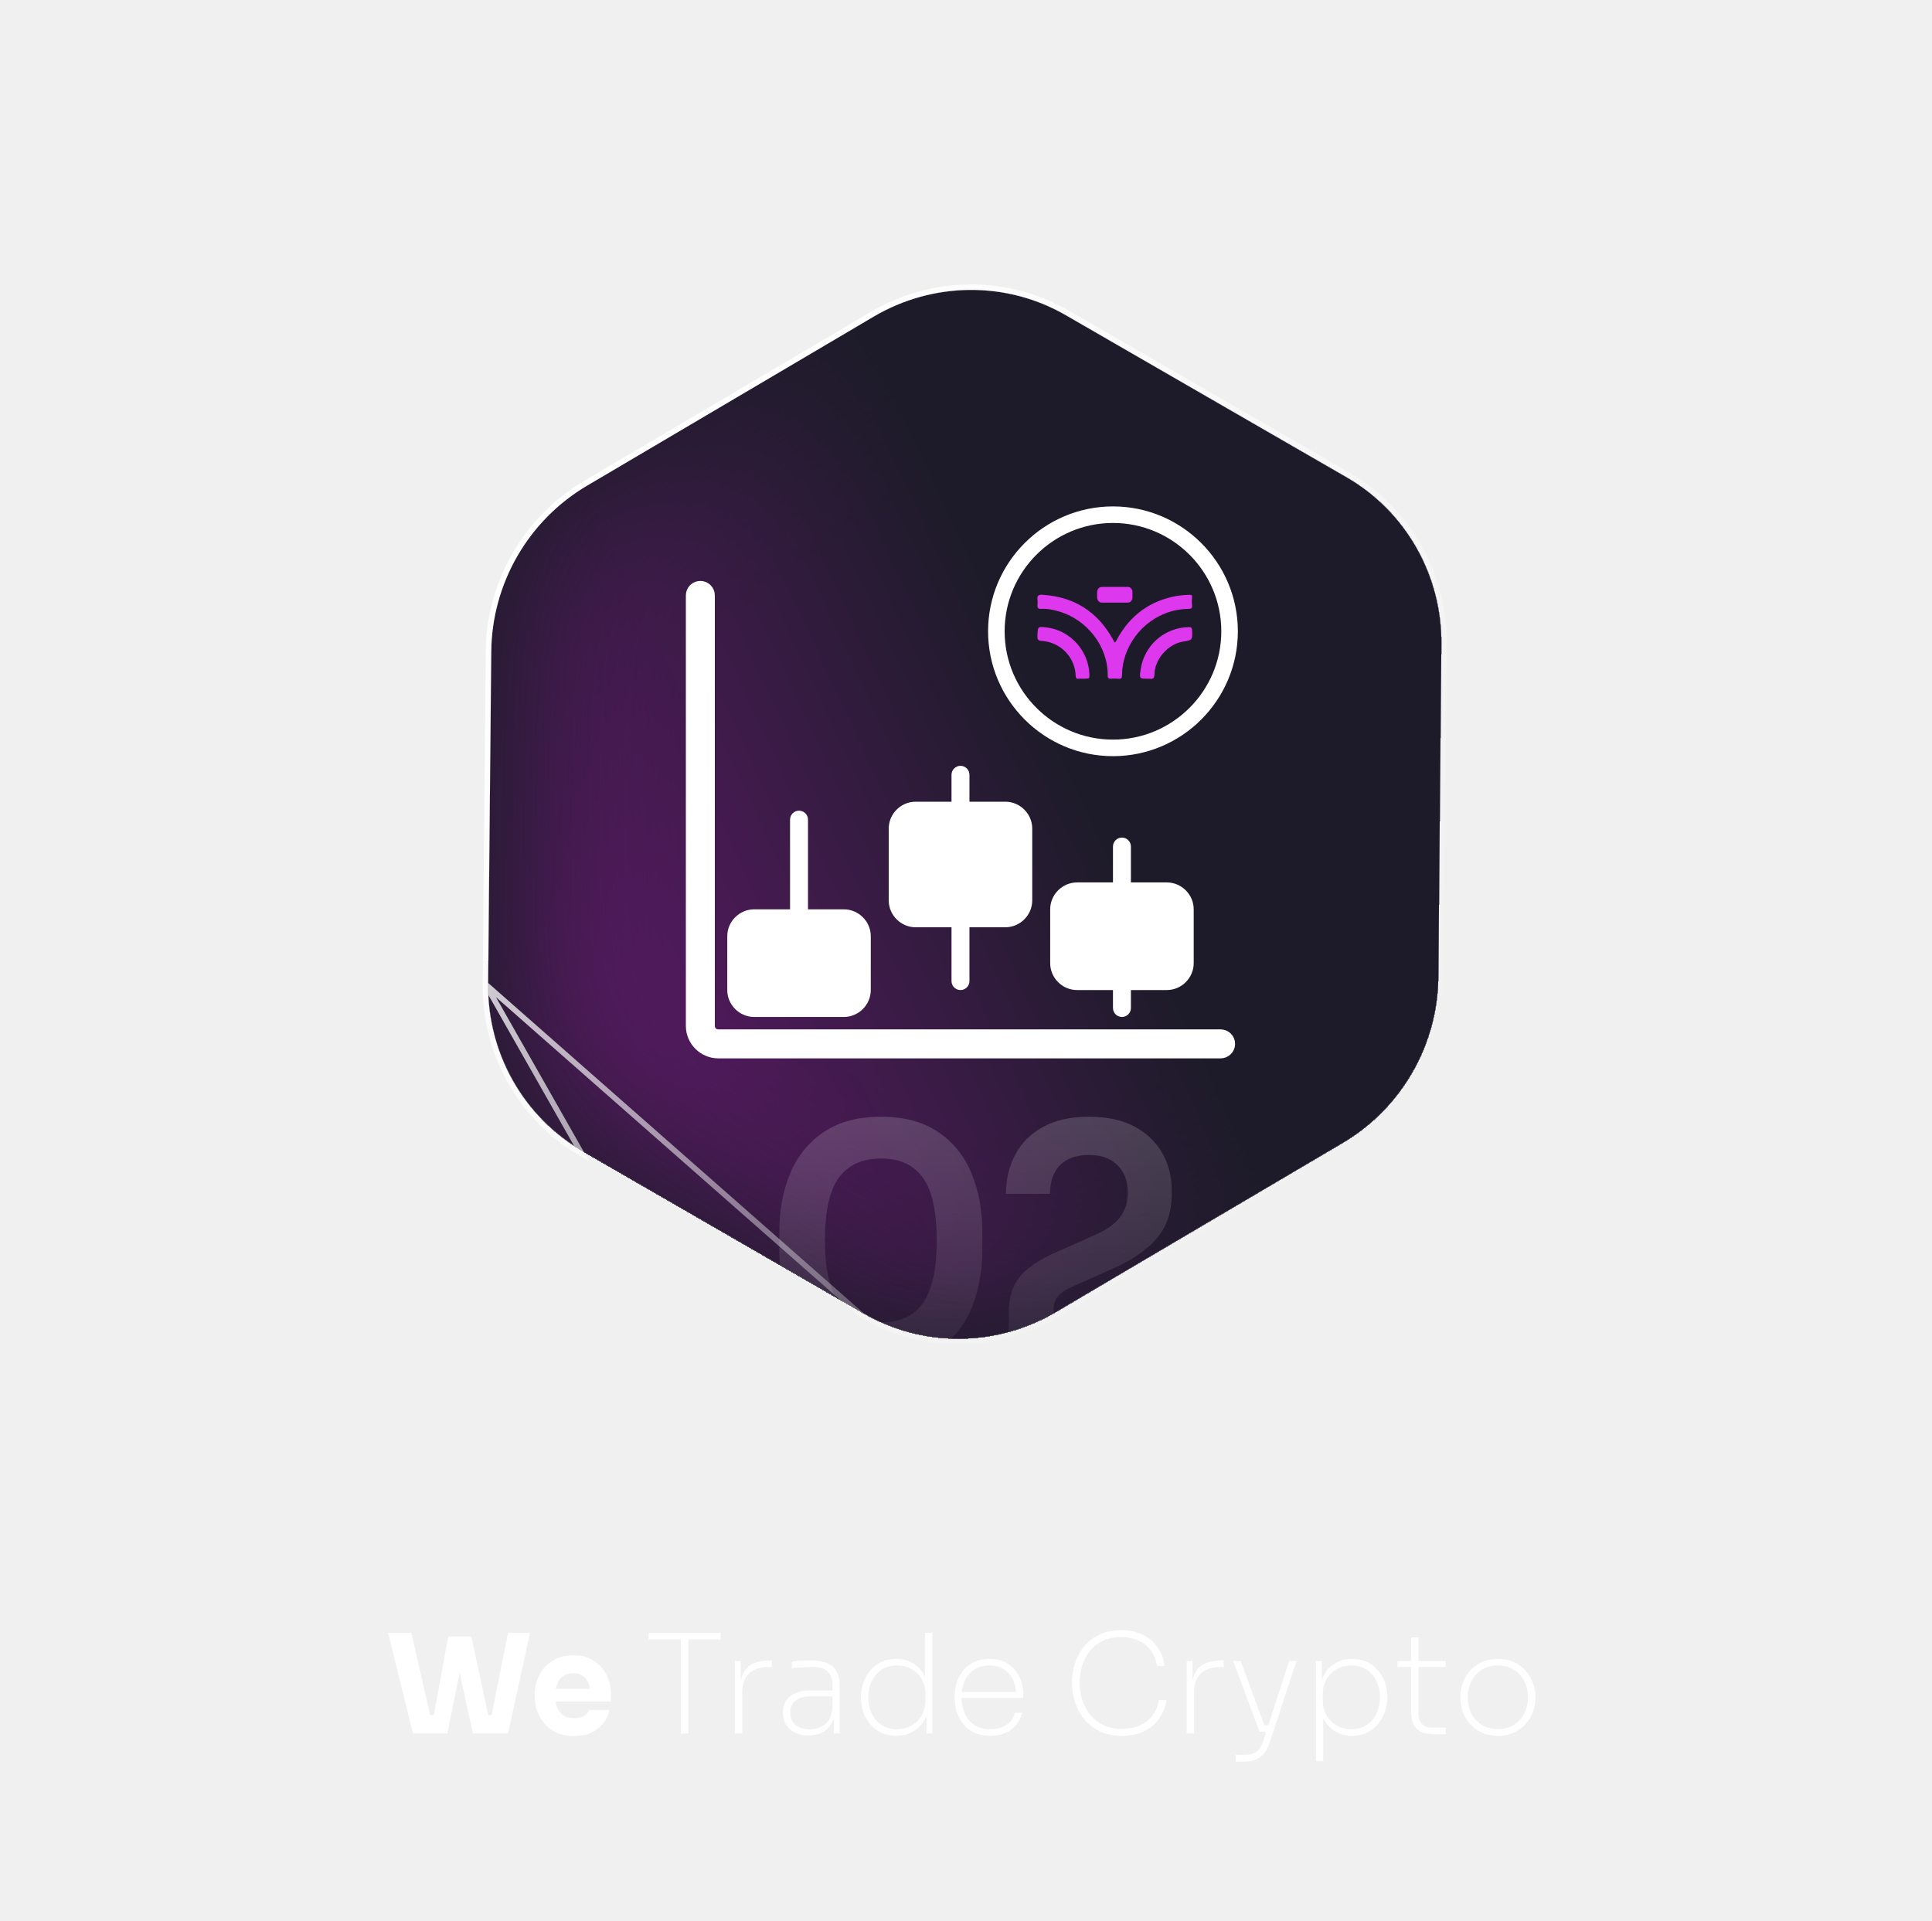
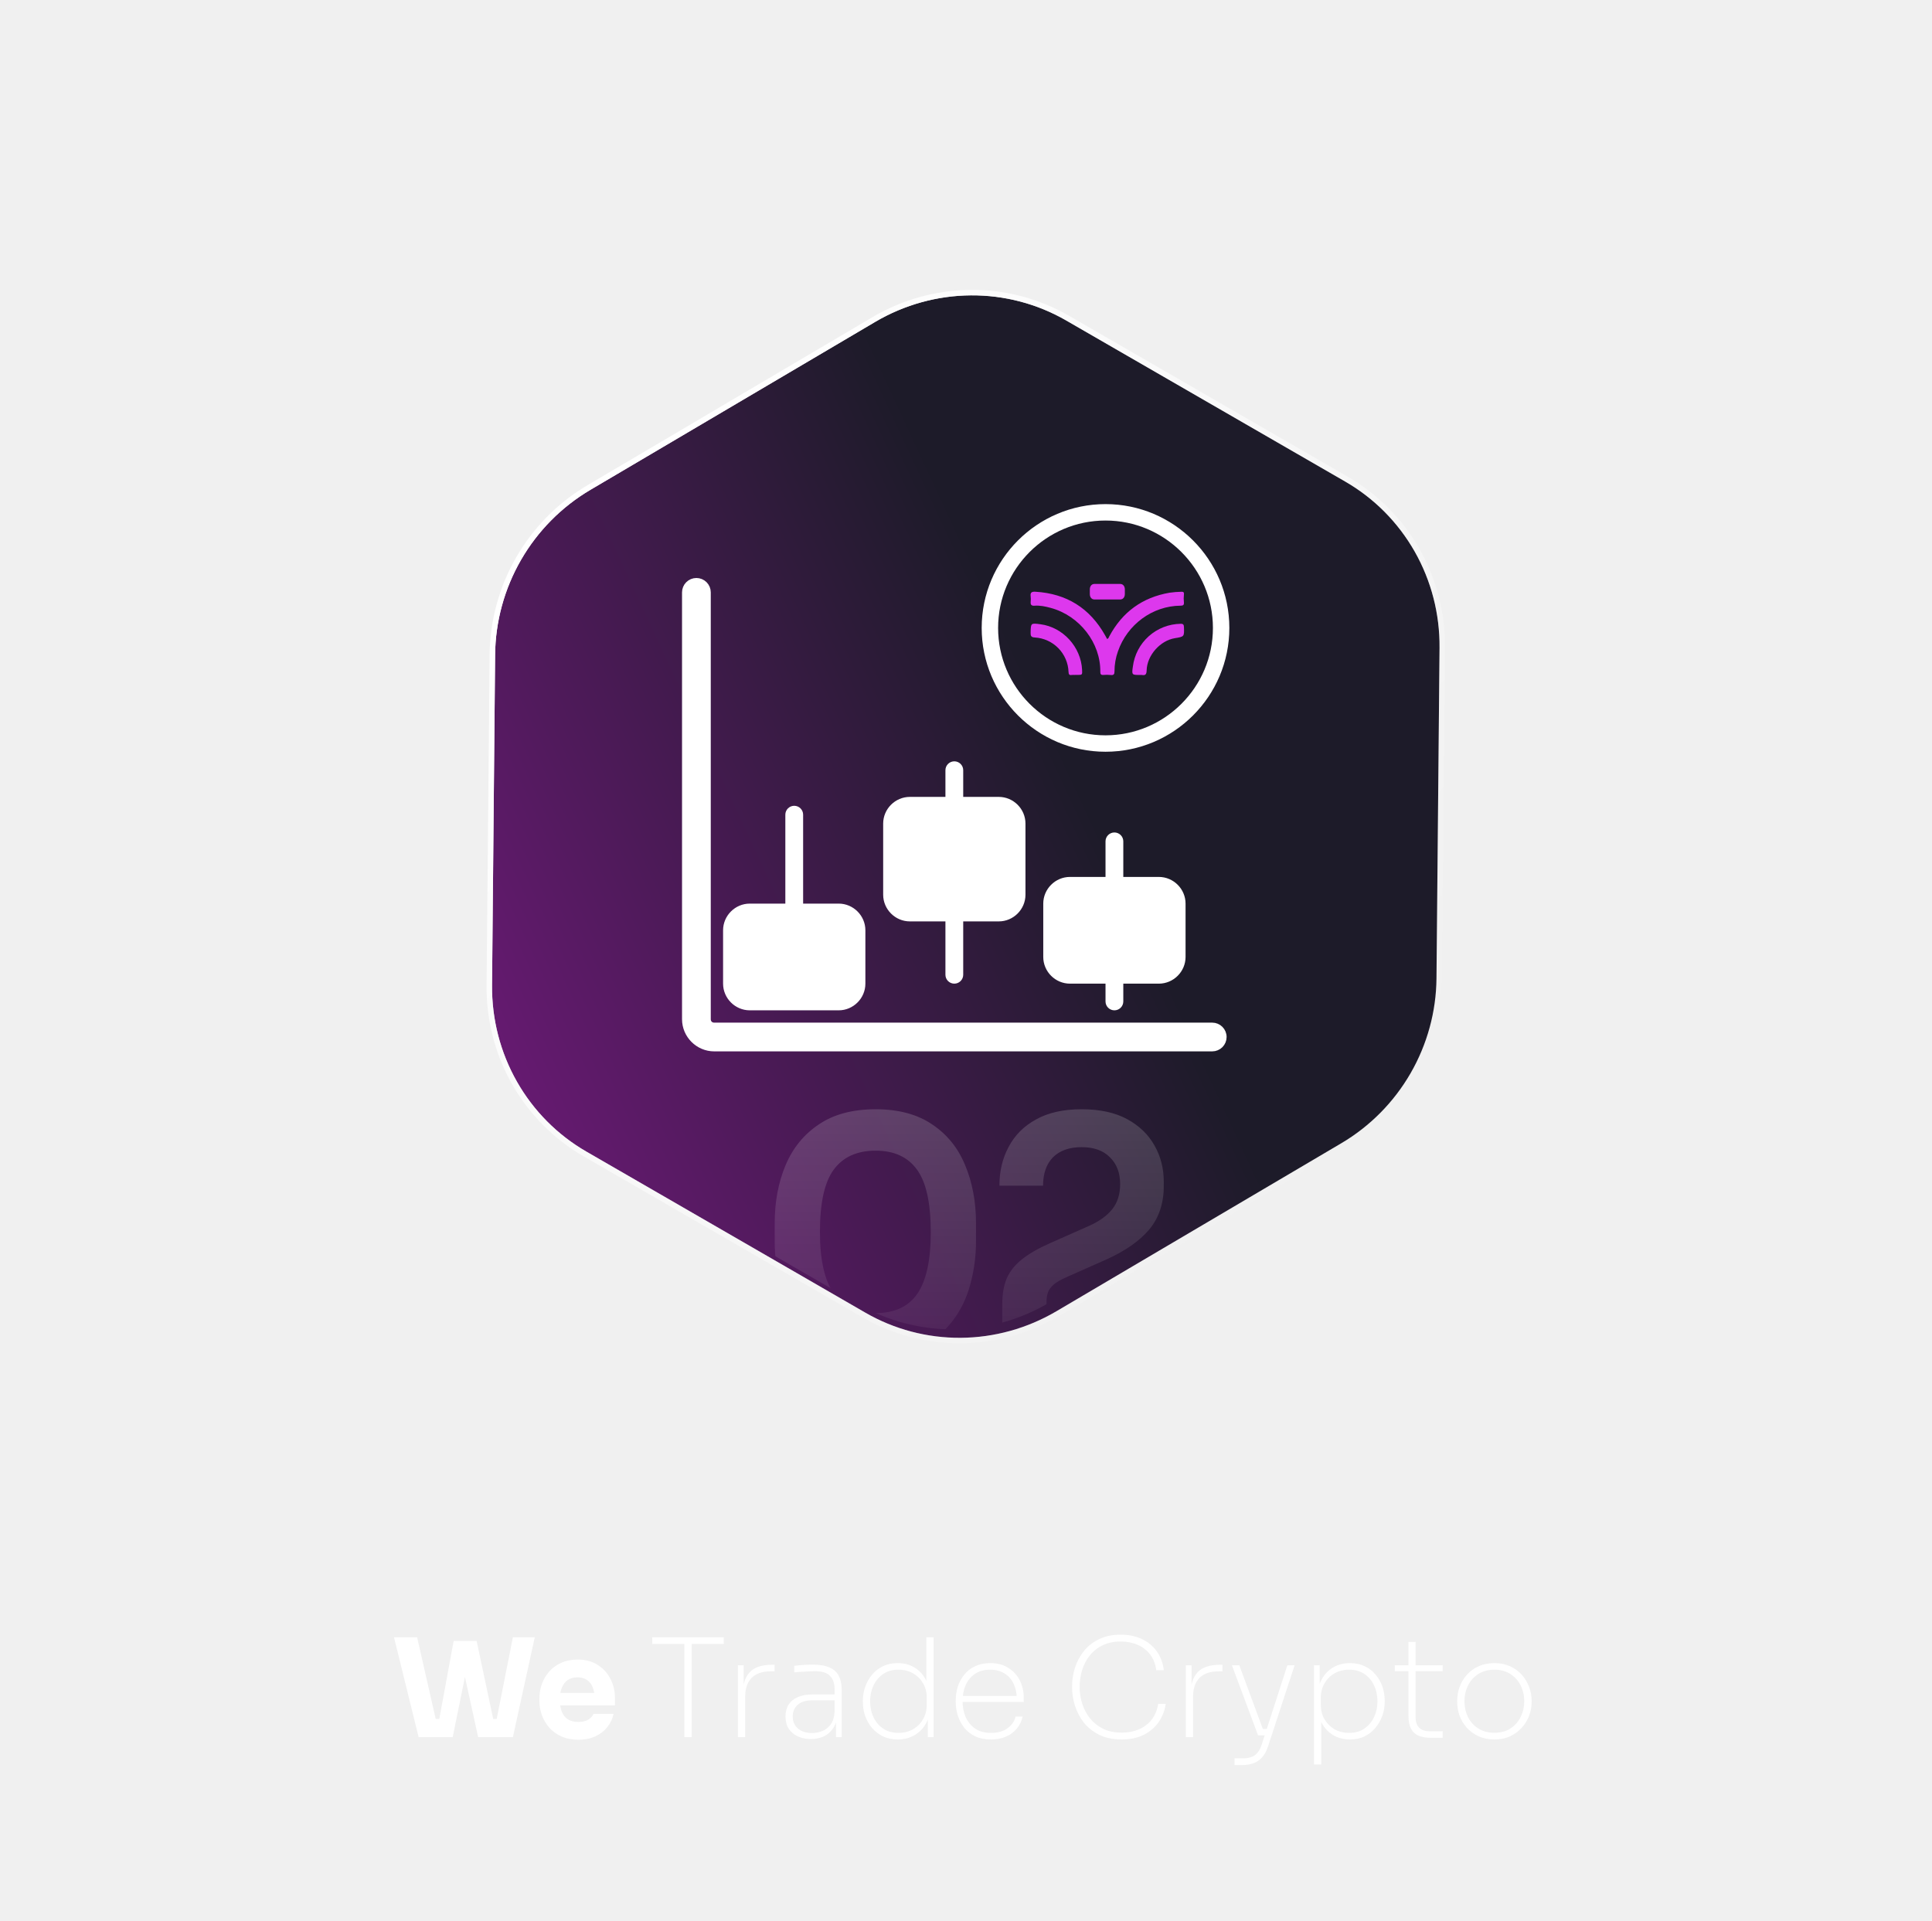
- <svg xmlns="http://www.w3.org/2000/svg" width="350" height="348" viewBox="0 0 350 348" fill="none">
-   <g filter="url(#filter0_i_268_4837)">
-     <path d="M105.638 208.603C100.359 205.558 95.988 201.154 92.968 195.836C89.948 190.519 88.386 184.476 88.44 178.32L88.998 118.05C89.053 111.981 90.684 106.014 93.729 100.74C96.773 95.466 101.126 91.07 106.354 87.988L158.27 57.37C163.575 54.245 169.589 52.577 175.704 52.533C181.819 52.49 187.819 54.073 193.095 57.122L243.92 86.466C249.199 89.511 253.569 93.915 256.589 99.232C259.609 104.55 261.172 110.592 261.118 116.749L260.56 177.019C260.505 183.088 258.874 189.055 255.829 194.329C252.784 199.602 248.432 203.998 243.204 207.081L191.288 237.699C185.983 240.824 179.968 242.492 173.853 242.535C167.738 242.579 161.739 240.996 156.463 237.946L105.638 208.603Z" fill="url(#paint0_linear_268_4837)" />
+ <svg xmlns="http://www.w3.org/2000/svg" width="353" height="351" viewBox="0 0 353 351" fill="none">
+   <path d="M107.146 210.436C101.853 207.384 97.471 202.969 94.444 197.638C91.416 192.307 89.85 186.249 89.903 180.076L90.463 119.653C90.519 113.569 92.154 107.586 95.206 102.299C98.258 97.012 102.622 92.605 107.864 89.514L159.912 58.818C165.231 55.686 171.26 54.013 177.391 53.97C183.521 53.926 189.536 55.513 194.825 58.57L245.78 87.989C251.072 91.041 255.454 95.457 258.482 100.787C261.509 106.119 263.075 112.176 263.022 118.349L262.462 178.772C262.407 184.856 260.772 190.839 257.719 196.126C254.667 201.413 250.303 205.82 245.062 208.911L193.013 239.607C187.695 242.739 181.665 244.412 175.535 244.456C169.404 244.499 163.39 242.912 158.1 239.855L107.146 210.436Z" fill="url(#paint0_linear_493_4640)" />
+   <path fill-rule="evenodd" clip-rule="evenodd" d="M263.022 118.349L262.462 178.772C262.407 184.856 260.772 190.839 257.72 196.126C254.667 201.413 250.303 205.82 245.062 208.911L193.014 239.607C187.695 242.739 181.666 244.412 175.535 244.456C169.404 244.499 163.39 242.912 158.1 239.855L107.146 210.436C101.853 207.384 97.472 202.969 94.444 197.638C91.416 192.307 89.85 186.249 89.904 180.076L90.463 119.653C90.519 113.569 92.154 107.586 95.206 102.299C98.259 97.012 102.622 92.605 107.864 89.514L159.912 58.818C165.231 55.686 171.26 54.013 177.391 53.97C183.521 53.926 189.536 55.513 194.826 58.57L245.78 87.989C251.072 91.041 255.454 95.457 258.482 100.787C261.509 106.119 263.076 112.176 263.022 118.349ZM246.28 87.123C246.28 87.123 246.28 87.123 246.28 87.123C251.727 90.265 256.236 94.808 259.351 100.294C262.466 105.779 264.077 112.01 264.022 118.357L264.022 118.358L263.462 178.781C263.462 178.781 263.462 178.781 263.462 178.781C263.405 185.039 261.724 191.19 258.586 196.626C255.447 202.062 250.96 206.594 245.57 209.772C245.57 209.772 245.57 209.772 245.57 209.772L193.522 240.468L193.521 240.469C188.052 243.69 181.85 245.411 175.542 245.456C169.234 245.5 163.045 243.867 157.6 240.721L106.646 211.302C101.199 208.16 96.69 203.617 93.574 198.131C90.459 192.646 88.849 186.415 88.904 180.068L88.904 180.067L89.463 119.644C89.463 119.644 89.463 119.644 89.463 119.644C89.52 113.386 91.202 107.235 94.34 101.799C97.478 96.363 101.965 91.831 107.356 88.653C107.356 88.653 107.356 88.653 107.356 88.653L159.404 57.957L159.405 57.956C164.874 54.735 171.076 53.014 177.384 52.97C183.692 52.925 189.881 54.558 195.326 57.704M246.28 87.123L195.326 57.705L246.28 87.123Z" fill="url(#paint1_linear_493_4640)" />
+   <mask id="mask0_493_4640" style="mask-type:alpha" maskUnits="userSpaceOnUse" x="88" y="52" width="174" height="191">
+     <path d="M106.004 208.969C100.725 205.924 96.355 201.52 93.335 196.203C90.315 190.885 88.752 184.843 88.806 178.686L89.364 118.416C89.419 112.347 91.05 106.38 94.095 101.106C97.139 95.833 101.492 91.436 106.72 88.354L158.636 57.736C163.941 54.611 169.956 52.943 176.071 52.9C182.186 52.856 188.185 54.439 193.461 57.489L244.286 86.832C249.565 89.877 253.936 94.281 256.956 99.599C259.976 104.916 261.538 110.959 261.484 117.115L260.926 177.385C260.871 183.454 259.24 189.421 256.195 194.695C253.151 199.968 248.798 204.365 243.57 207.447L191.654 238.065C186.349 241.19 180.335 242.858 174.22 242.902C168.105 242.945 162.105 241.362 156.829 238.313L106.004 208.969Z" fill="white" />
+   </mask>
+   <g mask="url(#mask0_493_4640)">
+     <path opacity="0.2" d="M159.996 247.506C156.659 247.506 153.827 246.963 151.499 245.877C149.171 244.751 147.27 243.238 145.796 241.337C144.321 239.397 143.235 237.186 142.536 234.702C141.877 232.181 141.547 229.542 141.547 226.788V223.528C141.547 219.61 142.207 216.079 143.526 212.936C144.845 209.794 146.862 207.31 149.578 205.487C152.294 203.625 155.767 202.693 159.996 202.693C164.186 202.693 167.639 203.625 170.355 205.487C173.071 207.31 175.069 209.794 176.35 212.936C177.669 216.079 178.328 219.61 178.328 223.528V226.788C178.328 229.542 177.979 232.181 177.281 234.702C176.621 237.186 175.554 239.397 174.08 241.337C172.644 243.238 170.763 244.751 168.435 245.877C166.107 246.963 163.294 247.506 159.996 247.506ZM159.996 239.94C163.449 239.94 165.99 238.757 167.62 236.39C169.249 233.985 170.064 230.26 170.064 225.216C170.064 219.862 169.23 216.04 167.562 213.751C165.893 211.423 163.371 210.259 159.996 210.259C156.582 210.259 154.021 211.423 152.314 213.751C150.645 216.04 149.811 219.823 149.811 225.1C149.811 230.182 150.645 233.927 152.314 236.332C153.982 238.738 156.543 239.94 159.996 239.94ZM183.13 246.4V238.253C183.13 236.468 183.401 234.916 183.944 233.597C184.526 232.278 185.458 231.114 186.738 230.105C188.057 229.057 189.784 228.068 191.918 227.137L199.134 223.936C200.919 223.121 202.277 222.132 203.208 220.968C204.178 219.765 204.663 218.232 204.663 216.37C204.663 214.314 204.042 212.684 202.801 211.481C201.598 210.24 199.871 209.619 197.621 209.619C195.371 209.619 193.625 210.24 192.383 211.481C191.18 212.723 190.579 214.449 190.579 216.661H182.606C182.606 214.023 183.168 211.656 184.294 209.561C185.419 207.427 187.087 205.758 189.299 204.556C191.51 203.314 194.284 202.693 197.621 202.693C200.958 202.693 203.732 203.295 205.943 204.498C208.155 205.7 209.823 207.31 210.948 209.328C212.074 211.307 212.636 213.518 212.636 215.963V216.719C212.636 219.901 211.744 222.558 209.959 224.692C208.174 226.788 205.555 228.611 202.102 230.163L194.886 233.364C193.528 233.946 192.577 234.567 192.034 235.226C191.491 235.847 191.219 236.701 191.219 237.787V241.512L189.24 239.358H212.811V246.4H183.13Z" fill="url(#paint2_linear_493_4640)" />
  </g>
-   <path d="M87.94 178.315L87.94 178.315L88.498 118.045C88.554 111.89 90.208 105.838 93.296 100.49C96.383 95.142 100.797 90.683 106.1 87.557L158.016 56.939L158.016 56.939C163.397 53.77 169.497 52.077 175.701 52.033C181.905 51.989 187.991 53.595 193.345 56.69L244.17 86.033C249.526 89.123 253.96 93.591 257.024 98.985C260.088 104.38 261.672 110.509 261.618 116.753L261.618 116.754L261.06 177.023C261.004 183.179 259.35 189.231 256.262 194.579C253.175 199.927 248.76 204.385 243.458 207.512L191.542 238.13L191.541 238.13C186.161 241.299 180.061 242.991 173.857 243.035C167.653 243.079 161.567 241.473 156.213 238.379C156.213 238.379 156.213 238.379 156.213 238.379L87.94 178.315ZM87.94 178.315C87.885 184.559 89.47 190.689 92.534 196.083C95.597 201.478 100.031 205.946 105.388 209.036L87.94 178.315Z" stroke="url(#paint1_linear_268_4837)" stroke-linecap="round" />
-   <mask id="mask0_268_4837" style="mask-type:alpha" maskUnits="userSpaceOnUse" x="88" y="52" width="174" height="191">
-     <path d="M105.638 208.603C100.359 205.558 95.988 201.154 92.968 195.836C89.948 190.519 88.386 184.476 88.44 178.32L88.998 118.05C89.053 111.981 90.684 106.014 93.729 100.74C96.773 95.466 101.126 91.07 106.354 87.988L158.27 57.37C163.575 54.245 169.589 52.577 175.704 52.533C181.819 52.49 187.819 54.073 193.095 57.122L243.92 86.466C249.199 89.511 253.569 93.915 256.589 99.232C259.609 104.55 261.172 110.592 261.118 116.749L260.56 177.019C260.505 183.088 258.874 189.055 255.829 194.329C252.784 199.602 248.432 203.998 243.204 207.081L191.288 237.699C185.983 240.824 179.968 242.492 173.853 242.535C167.738 242.579 161.739 240.996 156.463 237.946L105.638 208.603Z" fill="white" />
-   </mask>
-   <g mask="url(#mask0_268_4837)">
-     <path opacity="0.2" d="M159.63 247.14C156.293 247.14 153.461 246.597 151.133 245.51C148.805 244.385 146.904 242.872 145.429 240.971C143.955 239.031 142.869 236.819 142.17 234.336C141.511 231.814 141.181 229.176 141.181 226.421V223.162C141.181 219.244 141.84 215.713 143.16 212.57C144.479 209.427 146.496 206.944 149.212 205.121C151.928 203.258 155.401 202.327 159.63 202.327C163.82 202.327 167.273 203.258 169.989 205.121C172.705 206.944 174.703 209.427 175.983 212.57C177.303 215.713 177.962 219.244 177.962 223.162V226.421C177.962 229.176 177.613 231.814 176.915 234.336C176.255 236.819 175.188 239.031 173.714 240.971C172.278 242.872 170.396 244.385 168.068 245.51C165.741 246.597 162.928 247.14 159.63 247.14ZM159.63 239.574C163.083 239.574 165.624 238.391 167.254 236.024C168.883 233.619 169.698 229.894 169.698 224.85C169.698 219.496 168.864 215.674 167.196 213.385C165.527 211.057 163.005 209.893 159.63 209.893C156.215 209.893 153.655 211.057 151.948 213.385C150.279 215.674 149.445 219.457 149.445 224.734C149.445 229.816 150.279 233.56 151.948 235.966C153.616 238.371 156.177 239.574 159.63 239.574ZM182.763 246.034V237.886C182.763 236.102 183.035 234.55 183.578 233.231C184.16 231.911 185.091 230.747 186.372 229.739C187.691 228.691 189.417 227.702 191.551 226.771L198.768 223.57C200.553 222.755 201.911 221.765 202.842 220.601C203.812 219.399 204.297 217.866 204.297 216.004C204.297 213.947 203.676 212.318 202.435 211.115C201.232 209.874 199.505 209.253 197.255 209.253C195.005 209.253 193.259 209.874 192.017 211.115C190.814 212.357 190.213 214.083 190.213 216.295H182.24C182.24 213.656 182.802 211.29 183.927 209.195C185.053 207.061 186.721 205.392 188.932 204.19C191.144 202.948 193.918 202.327 197.255 202.327C200.592 202.327 203.366 202.929 205.577 204.131C207.789 205.334 209.457 206.944 210.582 208.962C211.707 210.941 212.27 213.152 212.27 215.596V216.353C212.27 219.535 211.378 222.192 209.593 224.326C207.808 226.421 205.189 228.245 201.736 229.797L194.52 232.998C193.162 233.58 192.211 234.201 191.668 234.86C191.125 235.481 190.853 236.334 190.853 237.421V241.146L188.874 238.992H212.445V246.034H182.763Z" fill="url(#paint2_linear_268_4837)" />
+   <g clip-path="url(#clip0_493_4640)">
+     <path fill-rule="evenodd" clip-rule="evenodd" d="M174.366 139.116C173.935 139.116 173.522 139.287 173.217 139.592C172.912 139.897 172.741 140.31 172.741 140.741V145.616H166.241C163.569 145.616 161.366 147.819 161.366 150.491V163.491C161.366 166.164 163.569 168.366 166.241 168.366H172.741V178.116C172.741 178.547 172.912 178.96 173.217 179.265C173.522 179.57 173.935 179.741 174.366 179.741C174.797 179.741 175.211 179.57 175.515 179.265C175.82 178.96 175.991 178.547 175.991 178.116V168.366H182.491C185.164 168.366 187.366 166.164 187.366 163.491V150.491C187.366 147.819 185.164 145.616 182.491 145.616H175.991V140.741C175.991 140.31 175.82 139.897 175.515 139.592C175.211 139.287 174.797 139.116 174.366 139.116ZM145.116 147.241C144.685 147.241 144.272 147.412 143.967 147.717C143.662 148.022 143.491 148.435 143.491 148.866V165.116H136.991C134.319 165.116 132.116 167.319 132.116 169.991V179.741C132.116 182.414 134.319 184.616 136.991 184.616H153.241C155.914 184.616 158.116 182.414 158.116 179.741V169.991C158.116 167.319 155.914 165.116 153.241 165.116H146.741V148.866C146.741 148.435 146.57 148.022 146.265 147.717C145.961 147.412 145.547 147.241 145.116 147.241ZM203.616 152.116C203.185 152.116 202.772 152.287 202.467 152.592C202.162 152.897 201.991 153.31 201.991 153.741V160.241H195.491C192.819 160.241 190.616 162.444 190.616 165.116V174.866C190.616 177.539 192.819 179.741 195.491 179.741H201.991V182.991C201.991 183.422 202.162 183.835 202.467 184.14C202.772 184.445 203.185 184.616 203.616 184.616C204.047 184.616 204.461 184.445 204.765 184.14C205.07 183.835 205.241 183.422 205.241 182.991V179.741H211.741C214.414 179.741 216.616 177.539 216.616 174.866V165.116C216.616 162.444 214.414 160.241 211.741 160.241H205.241V153.741C205.241 153.31 205.07 152.897 204.765 152.592C204.461 152.287 204.047 152.116 203.616 152.116Z" fill="white" />
+     <path d="M127.241 106.116C126.678 106.116 126.137 106.34 125.739 106.739C125.34 107.137 125.116 107.678 125.116 108.241V186.241C125.116 189.19 127.542 191.616 130.491 191.616H221.491C222.055 191.616 222.595 191.392 222.994 190.994C223.392 190.595 223.616 190.055 223.616 189.491C223.616 188.928 223.392 188.387 222.994 187.989C222.595 187.59 222.055 187.366 221.491 187.366H130.491C129.839 187.366 129.366 186.893 129.366 186.241V108.241C129.366 107.678 129.142 107.137 128.744 106.739C128.345 106.34 127.805 106.116 127.241 106.116Z" fill="white" stroke="white" />
+     <path fill-rule="evenodd" clip-rule="evenodd" d="M201.991 93.616C190.344 93.616 180.866 103.093 180.866 114.741C180.866 126.389 190.344 135.866 201.991 135.866C213.639 135.866 223.116 126.389 223.116 114.741C223.116 103.093 213.639 93.616 201.991 93.616Z" stroke="white" stroke-width="3" />
+     <path d="M205.523 107.696V108.549C205.523 109.099 205.21 109.544 204.662 109.544H199.976C199.427 109.544 199.124 109.099 199.124 108.549V107.696C199.124 107.146 199.427 106.701 199.976 106.701H204.662C205.21 106.701 205.523 107.146 205.523 107.696Z" fill="#DD38ED" />
+     <path d="M196.367 123.334C196.179 123.321 195.99 123.323 195.802 123.339C195.348 123.412 195.254 123.203 195.234 122.785C195.177 121.156 194.512 119.606 193.371 118.441C192.23 117.276 190.694 116.579 189.066 116.488C188.415 116.448 188.294 116.218 188.307 115.636C188.346 113.836 188.326 113.835 190.118 114.071C194.222 114.61 197.51 118.217 197.711 122.398C197.755 123.316 197.751 123.321 196.862 123.328C196.697 123.329 196.532 123.328 196.367 123.328L196.367 123.334Z" fill="#DD38ED" />
+     <path d="M208.263 123.33C206.811 123.342 206.764 123.322 206.989 121.806C207.255 119.669 208.285 117.7 209.889 116.263C211.493 114.826 213.562 114.017 215.715 113.986C216.19 113.968 216.31 114.149 216.324 114.594C216.38 116.334 216.393 116.333 214.664 116.615C211.989 117.051 209.583 119.736 209.506 122.487C209.486 123.208 209.308 123.462 208.615 123.334C208.498 123.323 208.38 123.321 208.262 123.33" fill="#DD38ED" />
+     <path d="M202.289 116.767C202.556 116.677 202.589 116.45 202.685 116.272C205.069 111.833 208.722 109.166 213.694 108.305C214.416 108.203 215.144 108.145 215.873 108.131C216.244 108.112 216.377 108.243 216.314 108.711C216.261 109.149 216.261 109.59 216.314 110.027C216.368 110.558 216.169 110.672 215.73 110.674C210.532 110.703 205.953 114.153 204.267 119.01C203.845 120.19 203.63 121.433 203.632 122.685C203.637 123.207 203.477 123.406 202.939 123.341C202.492 123.297 202.043 123.294 201.596 123.333C201.15 123.362 201.032 123.172 201.038 122.754C201.111 117.527 197.294 112.505 191.952 111.073C190.996 110.817 190.02 110.603 189.022 110.68C188.435 110.724 188.27 110.487 188.317 109.954C188.354 109.624 188.353 109.292 188.315 108.962C188.209 108.237 188.542 108.088 189.195 108.128C194.887 108.471 199.129 111.129 201.92 116.101C202.044 116.323 202.166 116.547 202.289 116.767Z" fill="#DD38ED" />
  </g>
-   <g clip-path="url(#clip0_268_4837)">
-     <path fill-rule="evenodd" clip-rule="evenodd" d="M174 138.75C173.569 138.75 173.156 138.921 172.851 139.226C172.546 139.531 172.375 139.944 172.375 140.375V145.25H165.875C163.202 145.25 161 147.452 161 150.125V163.125C161 165.798 163.202 168 165.875 168H172.375V177.75C172.375 178.181 172.546 178.594 172.851 178.899C173.156 179.204 173.569 179.375 174 179.375C174.431 179.375 174.844 179.204 175.149 178.899C175.454 178.594 175.625 178.181 175.625 177.75V168H182.125C184.798 168 187 165.798 187 163.125V150.125C187 147.452 184.798 145.25 182.125 145.25H175.625V140.375C175.625 139.944 175.454 139.531 175.149 139.226C174.844 138.921 174.431 138.75 174 138.75ZM144.75 146.875C144.319 146.875 143.906 147.046 143.601 147.351C143.296 147.656 143.125 148.069 143.125 148.5V164.75H136.625C133.952 164.75 131.75 166.952 131.75 169.625V179.375C131.75 182.048 133.952 184.25 136.625 184.25H152.875C155.548 184.25 157.75 182.048 157.75 179.375V169.625C157.75 166.952 155.548 164.75 152.875 164.75H146.375V148.5C146.375 148.069 146.204 147.656 145.899 147.351C145.594 147.046 145.181 146.875 144.75 146.875ZM203.25 151.75C202.819 151.75 202.406 151.921 202.101 152.226C201.796 152.531 201.625 152.944 201.625 153.375V159.875H195.125C192.452 159.875 190.25 162.077 190.25 164.75V174.5C190.25 177.173 192.452 179.375 195.125 179.375H201.625V182.625C201.625 183.056 201.796 183.469 202.101 183.774C202.406 184.079 202.819 184.25 203.25 184.25C203.681 184.25 204.094 184.079 204.399 183.774C204.704 183.469 204.875 183.056 204.875 182.625V179.375H211.375C214.048 179.375 216.25 177.173 216.25 174.5V164.75C216.25 162.077 214.048 159.875 211.375 159.875H204.875V153.375C204.875 152.944 204.704 152.531 204.399 152.226C204.094 151.921 203.681 151.75 203.25 151.75Z" fill="white" />
-     <path d="M126.875 105.75C126.311 105.75 125.771 105.974 125.372 106.372C124.974 106.771 124.75 107.311 124.75 107.875V185.875C124.75 188.824 127.176 191.25 130.125 191.25H221.125C221.689 191.25 222.229 191.026 222.628 190.628C223.026 190.229 223.25 189.689 223.25 189.125C223.25 188.561 223.026 188.021 222.628 187.622C222.229 187.224 221.689 187 221.125 187H130.125C129.473 187 129 186.527 129 185.875V107.875C129 107.311 128.776 106.771 128.378 106.372C127.979 105.974 127.439 105.75 126.875 105.75Z" fill="white" stroke="white" />
-     <path fill-rule="evenodd" clip-rule="evenodd" d="M201.625 93.25C189.977 93.25 180.5 102.727 180.5 114.375C180.5 126.023 189.977 135.5 201.625 135.5C213.273 135.5 222.75 126.023 222.75 114.375C222.75 102.727 213.273 93.25 201.625 93.25Z" stroke="white" stroke-width="3" />
-     <path d="M205.156 107.33V108.183C205.156 108.733 204.844 109.178 204.295 109.178H199.609C199.061 109.178 198.758 108.733 198.758 108.183V107.33C198.758 106.78 199.061 106.335 199.609 106.335H204.295C204.844 106.335 205.156 106.78 205.156 107.33Z" fill="#DD38ED" />
-     <path d="M196.001 122.968C195.813 122.955 195.624 122.957 195.436 122.973C194.982 123.046 194.888 122.837 194.868 122.419C194.811 120.789 194.146 119.24 193.005 118.075C191.864 116.91 190.328 116.213 188.7 116.122C188.049 116.081 187.928 115.852 187.941 115.27C187.98 113.47 187.96 113.469 189.752 113.705C193.856 114.244 197.144 117.851 197.345 122.032C197.389 122.95 197.385 122.955 196.496 122.962C196.331 122.963 196.166 122.962 196.001 122.962L196.001 122.968Z" fill="#DD38ED" />
-     <path d="M207.897 122.963C206.445 122.976 206.398 122.956 206.623 121.439C206.889 119.303 207.919 117.334 209.523 115.897C211.126 114.46 213.196 113.651 215.349 113.62C215.824 113.602 215.943 113.783 215.958 114.227C216.014 115.967 216.027 115.967 214.298 116.249C211.623 116.685 209.217 119.37 209.14 122.121C209.12 122.841 208.942 123.096 208.249 122.968C208.132 122.957 208.014 122.955 207.896 122.963" fill="#DD38ED" />
-     <path d="M201.922 116.401C202.19 116.311 202.223 116.084 202.318 115.906C204.702 111.467 208.356 108.799 213.328 107.938C214.05 107.836 214.778 107.778 215.507 107.765C215.878 107.746 216.011 107.877 215.947 108.345C215.895 108.782 215.895 109.224 215.947 109.661C216.002 110.192 215.803 110.306 215.364 110.308C210.166 110.337 205.587 113.786 203.901 118.644C203.479 119.824 203.264 121.067 203.266 122.319C203.271 122.841 203.111 123.04 202.573 122.975C202.126 122.931 201.676 122.928 201.229 122.967C200.784 122.996 200.666 122.806 200.672 122.388C200.744 117.161 196.927 112.139 191.586 110.707C190.63 110.451 189.653 110.237 188.656 110.313C188.069 110.358 187.904 110.121 187.951 109.587C187.988 109.258 187.987 108.926 187.949 108.596C187.843 107.87 188.176 107.722 188.828 107.762C194.521 108.105 198.762 110.763 201.553 115.735C201.678 115.957 201.8 116.18 201.922 116.401Z" fill="#DD38ED" />
-   </g>
-   <path d="M74.804 314.069L70.304 295.819H74.529L78.054 311.319L77.179 310.744H79.454L78.479 311.319L81.204 296.494H84.604L81.029 314.069H74.804ZM85.679 314.069L81.829 296.494H85.404L88.554 311.319L87.604 310.744H89.779L88.954 311.319L92.029 295.819H96.029L92.029 314.069H85.679ZM104.002 314.544C102.835 314.544 101.802 314.344 100.902 313.944C100.019 313.544 99.277 313.011 98.677 312.344C98.094 311.661 97.644 310.902 97.327 310.069C97.027 309.219 96.877 308.352 96.877 307.469V306.969C96.877 306.052 97.027 305.177 97.327 304.344C97.644 303.494 98.094 302.736 98.677 302.069C99.26 301.402 99.985 300.877 100.852 300.494C101.735 300.094 102.735 299.894 103.852 299.894C105.319 299.894 106.552 300.227 107.552 300.894C108.569 301.544 109.344 302.402 109.877 303.469C110.41 304.519 110.677 305.669 110.677 306.919V308.269H98.552V305.994H108.252L106.952 307.044C106.952 306.227 106.835 305.527 106.602 304.944C106.369 304.361 106.019 303.919 105.552 303.619C105.102 303.302 104.535 303.144 103.852 303.144C103.152 303.144 102.56 303.302 102.077 303.619C101.594 303.936 101.227 304.402 100.977 305.019C100.727 305.619 100.602 306.361 100.602 307.244C100.602 308.061 100.719 308.777 100.952 309.394C101.185 309.994 101.552 310.461 102.052 310.794C102.552 311.127 103.202 311.294 104.002 311.294C104.735 311.294 105.335 311.152 105.802 310.869C106.269 310.586 106.585 310.236 106.752 309.819H110.427C110.227 310.736 109.835 311.552 109.252 312.269C108.669 312.986 107.935 313.544 107.052 313.944C106.169 314.344 105.152 314.544 104.002 314.544ZM123.351 314.069V296.619H124.701V314.069H123.351ZM117.501 297.044V295.819H130.551V297.044H117.501ZM133.145 314.069V300.944H134.195V306.494H133.995C133.995 304.594 134.42 303.177 135.27 302.244C136.12 301.311 137.495 300.844 139.395 300.844H139.845V302.044H139.145C137.595 302.044 136.428 302.444 135.645 303.244C134.861 304.027 134.47 305.186 134.47 306.719V314.069H133.145ZM151.058 314.069V310.144H150.808V305.319C150.808 304.269 150.533 303.461 149.983 302.894C149.433 302.311 148.524 302.019 147.258 302.019C146.808 302.019 146.349 302.036 145.883 302.069C145.416 302.086 144.974 302.111 144.558 302.144C144.141 302.161 143.766 302.194 143.433 302.244V301.044C143.766 300.994 144.116 300.952 144.483 300.919C144.866 300.886 145.249 300.861 145.633 300.844C146.016 300.827 146.383 300.819 146.733 300.819C148.049 300.819 149.099 300.994 149.883 301.344C150.666 301.677 151.233 302.194 151.583 302.894C151.933 303.577 152.108 304.452 152.108 305.519V314.069H151.058ZM146.483 314.419C145.599 314.419 144.808 314.261 144.108 313.944C143.408 313.627 142.849 313.161 142.433 312.544C142.033 311.927 141.833 311.177 141.833 310.294C141.833 309.444 142.024 308.719 142.408 308.119C142.808 307.519 143.374 307.061 144.108 306.744C144.858 306.427 145.758 306.269 146.808 306.269H150.933V307.344H146.683C145.549 307.344 144.674 307.619 144.058 308.169C143.458 308.702 143.158 309.411 143.158 310.294C143.158 311.227 143.483 311.969 144.133 312.519C144.783 313.052 145.633 313.319 146.683 313.319C147.333 313.319 147.966 313.194 148.583 312.944C149.199 312.694 149.716 312.277 150.133 311.694C150.549 311.094 150.774 310.294 150.808 309.294L151.308 309.869C151.258 310.886 151.008 311.736 150.558 312.419C150.124 313.086 149.558 313.586 148.858 313.919C148.158 314.252 147.366 314.419 146.483 314.419ZM162.346 314.494C161.362 314.494 160.471 314.311 159.671 313.944C158.887 313.561 158.221 313.052 157.671 312.419C157.121 311.769 156.696 311.036 156.396 310.219C156.112 309.402 155.971 308.544 155.971 307.644V307.394C155.971 306.527 156.112 305.694 156.396 304.894C156.679 304.077 157.087 303.344 157.621 302.694C158.171 302.027 158.837 301.502 159.621 301.119C160.404 300.736 161.304 300.544 162.321 300.544C163.504 300.544 164.529 300.811 165.396 301.344C166.279 301.877 166.962 302.611 167.446 303.544C167.946 304.461 168.212 305.511 168.246 306.694L167.571 305.219V295.819H168.896V314.069H167.846V308.244H168.346C168.312 309.494 168.037 310.594 167.521 311.544C167.004 312.477 166.296 313.202 165.396 313.719C164.512 314.236 163.496 314.494 162.346 314.494ZM162.471 313.294C163.487 313.294 164.379 313.069 165.146 312.619C165.929 312.169 166.537 311.561 166.971 310.794C167.421 310.011 167.646 309.119 167.646 308.119V306.819C167.646 305.869 167.421 305.011 166.971 304.244C166.537 303.477 165.929 302.869 165.146 302.419C164.379 301.969 163.487 301.744 162.471 301.744C161.371 301.744 160.437 302.011 159.671 302.544C158.904 303.077 158.312 303.786 157.896 304.669C157.496 305.536 157.296 306.486 157.296 307.519C157.296 308.586 157.504 309.561 157.921 310.444C158.337 311.311 158.929 312.002 159.696 312.519C160.479 313.036 161.404 313.294 162.471 313.294ZM179.388 314.494C178.272 314.494 177.305 314.302 176.488 313.919C175.672 313.519 175.005 312.994 174.488 312.344C173.972 311.677 173.58 310.936 173.313 310.119C173.063 309.286 172.938 308.444 172.938 307.594V307.344C172.938 306.477 173.063 305.644 173.313 304.844C173.58 304.044 173.972 303.319 174.488 302.669C175.022 302.002 175.68 301.486 176.463 301.119C177.263 300.736 178.188 300.544 179.238 300.544C180.572 300.544 181.688 300.844 182.588 301.444C183.505 302.027 184.197 302.794 184.663 303.744C185.13 304.694 185.363 305.694 185.363 306.744V307.644H173.563V306.544H184.488L184.088 307.044C184.088 306.027 183.897 305.119 183.513 304.319C183.147 303.519 182.597 302.894 181.863 302.444C181.147 301.977 180.272 301.744 179.238 301.744C178.122 301.744 177.188 302.002 176.438 302.519C175.688 303.036 175.122 303.727 174.738 304.594C174.372 305.461 174.188 306.419 174.188 307.469C174.188 308.519 174.372 309.486 174.738 310.369C175.122 311.236 175.697 311.944 176.463 312.494C177.23 313.027 178.205 313.294 179.388 313.294C180.655 313.294 181.672 313.002 182.438 312.419C183.222 311.836 183.697 311.136 183.863 310.319H185.163C184.98 311.136 184.63 311.861 184.113 312.494C183.597 313.127 182.938 313.619 182.138 313.969C181.355 314.319 180.438 314.494 179.388 314.494ZM203.257 314.494C201.673 314.494 200.307 314.211 199.157 313.644C198.007 313.061 197.065 312.311 196.332 311.394C195.615 310.461 195.082 309.444 194.732 308.344C194.382 307.227 194.207 306.144 194.207 305.094V304.719C194.207 303.586 194.382 302.469 194.732 301.369C195.098 300.252 195.64 299.244 196.357 298.344C197.09 297.427 198.015 296.702 199.132 296.169C200.248 295.619 201.565 295.344 203.082 295.344C204.565 295.344 205.865 295.619 206.982 296.169C208.115 296.702 209.023 297.461 209.707 298.444C210.39 299.411 210.807 300.544 210.957 301.844H209.582C209.432 300.711 209.057 299.752 208.457 298.969C207.857 298.186 207.09 297.594 206.157 297.194C205.24 296.794 204.215 296.594 203.082 296.594C201.848 296.594 200.765 296.819 199.832 297.269C198.898 297.702 198.115 298.311 197.482 299.094C196.848 299.861 196.373 300.744 196.057 301.744C195.74 302.744 195.582 303.802 195.582 304.919C195.582 305.952 195.74 306.969 196.057 307.969C196.373 308.969 196.848 309.861 197.482 310.644C198.115 311.427 198.907 312.061 199.857 312.544C200.823 313.011 201.957 313.244 203.257 313.244C205.023 313.244 206.507 312.794 207.707 311.894C208.923 310.977 209.665 309.677 209.932 307.994H211.307C211.123 309.261 210.682 310.386 209.982 311.369C209.298 312.336 208.39 313.102 207.257 313.669C206.123 314.219 204.79 314.494 203.257 314.494ZM214.981 314.069V300.944H216.031V306.494H215.831C215.831 304.594 216.256 303.177 217.106 302.244C217.956 301.311 219.331 300.844 221.231 300.844H221.681V302.044H220.981C219.431 302.044 218.264 302.444 217.481 303.244C216.697 304.027 216.306 305.186 216.306 306.719V314.069H214.981ZM223.882 319.169V317.944H225.382C225.965 317.944 226.473 317.869 226.907 317.719C227.34 317.586 227.715 317.336 228.032 316.969C228.365 316.602 228.64 316.077 228.857 315.394L233.532 300.944H234.857L229.982 315.819C229.715 316.636 229.357 317.286 228.907 317.769C228.473 318.269 227.948 318.627 227.332 318.844C226.732 319.061 226.048 319.169 225.282 319.169H223.882ZM228.432 313.744V312.569H230.282V313.744H228.432ZM228.182 313.744L223.407 300.944H224.757L229.482 313.744H228.182ZM238.394 319.069V300.944H239.444V306.544L239.044 306.719C239.061 305.486 239.319 304.411 239.819 303.494C240.336 302.561 241.036 301.836 241.919 301.319C242.802 300.802 243.827 300.544 244.994 300.544C245.994 300.544 246.886 300.736 247.669 301.119C248.452 301.486 249.111 301.994 249.644 302.644C250.194 303.277 250.611 304.002 250.894 304.819C251.177 305.636 251.319 306.494 251.319 307.394V307.644C251.319 308.494 251.177 309.327 250.894 310.144C250.611 310.944 250.194 311.677 249.644 312.344C249.111 312.994 248.452 313.519 247.669 313.919C246.886 314.302 245.994 314.494 244.994 314.494C243.827 314.494 242.794 314.227 241.894 313.694C241.011 313.161 240.319 312.427 239.819 311.494C239.319 310.544 239.052 309.469 239.019 308.269L239.719 310.019V319.069H238.394ZM244.819 313.294C245.919 313.294 246.852 313.027 247.619 312.494C248.402 311.944 248.994 311.236 249.394 310.369C249.794 309.486 249.994 308.536 249.994 307.519C249.994 306.452 249.786 305.486 249.369 304.619C248.969 303.736 248.377 303.036 247.594 302.519C246.827 302.002 245.902 301.744 244.819 301.744C243.819 301.744 242.927 301.969 242.144 302.419C241.377 302.852 240.769 303.461 240.319 304.244C239.869 305.011 239.644 305.894 239.644 306.894V308.169C239.644 309.119 239.861 309.986 240.294 310.769C240.744 311.536 241.352 312.152 242.119 312.619C242.902 313.069 243.802 313.294 244.819 313.294ZM259.737 314.194C258.92 314.194 258.203 314.077 257.587 313.844C256.97 313.594 256.495 313.177 256.162 312.594C255.828 312.011 255.662 311.227 255.662 310.244V296.669H256.962V310.469C256.962 311.269 257.178 311.894 257.612 312.344C258.062 312.777 258.678 312.994 259.462 312.994H261.912V314.194H259.737ZM253.162 302.019V300.944H261.912V302.019H253.162ZM271.364 314.494C270.264 314.494 269.289 314.294 268.439 313.894C267.589 313.494 266.873 312.969 266.289 312.319C265.723 311.669 265.289 310.944 264.989 310.144C264.706 309.327 264.564 308.494 264.564 307.644V307.394C264.564 306.527 264.714 305.686 265.014 304.869C265.314 304.052 265.756 303.319 266.339 302.669C266.923 302.019 267.631 301.502 268.464 301.119C269.314 300.736 270.281 300.544 271.364 300.544C272.431 300.544 273.381 300.736 274.214 301.119C275.064 301.502 275.781 302.019 276.364 302.669C276.948 303.319 277.389 304.052 277.689 304.869C278.006 305.686 278.164 306.527 278.164 307.394V307.644C278.164 308.494 278.014 309.327 277.714 310.144C277.414 310.944 276.973 311.669 276.389 312.319C275.823 312.969 275.114 313.494 274.264 313.894C273.431 314.294 272.464 314.494 271.364 314.494ZM271.364 313.269C272.531 313.269 273.514 313.002 274.314 312.469C275.131 311.936 275.748 311.236 276.164 310.369C276.598 309.486 276.814 308.536 276.814 307.519C276.814 306.469 276.598 305.511 276.164 304.644C275.731 303.761 275.106 303.061 274.289 302.544C273.489 302.011 272.514 301.744 271.364 301.744C270.231 301.744 269.248 302.011 268.414 302.544C267.598 303.061 266.973 303.761 266.539 304.644C266.106 305.511 265.889 306.469 265.889 307.519C265.889 308.536 266.098 309.486 266.514 310.369C266.948 311.236 267.573 311.936 268.389 312.469C269.206 313.002 270.198 313.269 271.364 313.269Z" fill="white" />
+   <path d="M76.487 317.425L71.987 299.175H76.212L79.737 314.675L78.862 314.1H81.137L80.162 314.675L82.887 299.85H86.287L82.712 317.425H76.487ZM87.362 317.425L83.512 299.85H87.087L90.237 314.675L89.287 314.1H91.462L90.637 314.675L93.712 299.175H97.712L93.712 317.425H87.362ZM105.685 317.9C104.519 317.9 103.485 317.7 102.585 317.3C101.702 316.9 100.96 316.367 100.36 315.7C99.777 315.017 99.327 314.258 99.01 313.425C98.71 312.575 98.56 311.708 98.56 310.825V310.325C98.56 309.408 98.71 308.533 99.01 307.7C99.327 306.85 99.777 306.092 100.36 305.425C100.944 304.758 101.669 304.233 102.535 303.85C103.419 303.45 104.419 303.25 105.535 303.25C107.002 303.25 108.235 303.583 109.235 304.25C110.252 304.9 111.027 305.758 111.56 306.825C112.094 307.875 112.36 309.025 112.36 310.275V311.625H100.235V309.35H109.935L108.635 310.4C108.635 309.583 108.519 308.883 108.285 308.3C108.052 307.717 107.702 307.275 107.235 306.975C106.785 306.658 106.219 306.5 105.535 306.5C104.835 306.5 104.244 306.658 103.76 306.975C103.277 307.292 102.91 307.758 102.66 308.375C102.41 308.975 102.285 309.717 102.285 310.6C102.285 311.417 102.402 312.133 102.635 312.75C102.869 313.35 103.235 313.817 103.735 314.15C104.235 314.483 104.885 314.65 105.685 314.65C106.419 314.65 107.019 314.508 107.485 314.225C107.952 313.942 108.269 313.592 108.435 313.175H112.11C111.91 314.092 111.519 314.908 110.935 315.625C110.352 316.342 109.619 316.9 108.735 317.3C107.852 317.7 106.835 317.9 105.685 317.9ZM125.035 317.425V299.975H126.385V317.425H125.035ZM119.185 300.4V299.175H132.235V300.4H119.185ZM134.828 317.425V304.3H135.878V309.85H135.678C135.678 307.95 136.103 306.533 136.953 305.6C137.803 304.667 139.178 304.2 141.078 304.2H141.528V305.4H140.828C139.278 305.4 138.112 305.8 137.328 306.6C136.545 307.383 136.153 308.542 136.153 310.075V317.425H134.828ZM152.741 317.425V313.5H152.491V308.675C152.491 307.625 152.216 306.817 151.666 306.25C151.116 305.667 150.208 305.375 148.941 305.375C148.491 305.375 148.033 305.392 147.566 305.425C147.099 305.442 146.658 305.467 146.241 305.5C145.824 305.517 145.449 305.55 145.116 305.6V304.4C145.449 304.35 145.799 304.308 146.166 304.275C146.549 304.242 146.933 304.217 147.316 304.2C147.699 304.183 148.066 304.175 148.416 304.175C149.733 304.175 150.783 304.35 151.566 304.7C152.349 305.033 152.916 305.55 153.266 306.25C153.616 306.933 153.791 307.808 153.791 308.875V317.425H152.741ZM148.166 317.775C147.283 317.775 146.491 317.617 145.791 317.3C145.091 316.983 144.533 316.517 144.116 315.9C143.716 315.283 143.516 314.533 143.516 313.65C143.516 312.8 143.708 312.075 144.091 311.475C144.491 310.875 145.058 310.417 145.791 310.1C146.541 309.783 147.441 309.625 148.491 309.625H152.616V310.7H148.366C147.233 310.7 146.358 310.975 145.741 311.525C145.141 312.058 144.841 312.767 144.841 313.65C144.841 314.583 145.166 315.325 145.816 315.875C146.466 316.408 147.316 316.675 148.366 316.675C149.016 316.675 149.649 316.55 150.266 316.3C150.883 316.05 151.399 315.633 151.816 315.05C152.233 314.45 152.458 313.65 152.491 312.65L152.991 313.225C152.941 314.242 152.691 315.092 152.241 315.775C151.808 316.442 151.241 316.942 150.541 317.275C149.841 317.608 149.049 317.775 148.166 317.775ZM164.029 317.85C163.046 317.85 162.154 317.667 161.354 317.3C160.571 316.917 159.904 316.408 159.354 315.775C158.804 315.125 158.379 314.392 158.079 313.575C157.796 312.758 157.654 311.9 157.654 311V310.75C157.654 309.883 157.796 309.05 158.079 308.25C158.363 307.433 158.771 306.7 159.304 306.05C159.854 305.383 160.521 304.858 161.304 304.475C162.088 304.092 162.988 303.9 164.004 303.9C165.188 303.9 166.213 304.167 167.079 304.7C167.963 305.233 168.646 305.967 169.129 306.9C169.629 307.817 169.896 308.867 169.929 310.05L169.254 308.575V299.175H170.579V317.425H169.529V311.6H170.029C169.996 312.85 169.721 313.95 169.204 314.9C168.688 315.833 167.979 316.558 167.079 317.075C166.196 317.592 165.179 317.85 164.029 317.85ZM164.154 316.65C165.171 316.65 166.063 316.425 166.829 315.975C167.613 315.525 168.221 314.917 168.654 314.15C169.104 313.367 169.329 312.475 169.329 311.475V310.175C169.329 309.225 169.104 308.367 168.654 307.6C168.221 306.833 167.613 306.225 166.829 305.775C166.063 305.325 165.171 305.1 164.154 305.1C163.054 305.1 162.121 305.367 161.354 305.9C160.588 306.433 159.996 307.142 159.579 308.025C159.179 308.892 158.979 309.842 158.979 310.875C158.979 311.942 159.188 312.917 159.604 313.8C160.021 314.667 160.613 315.358 161.379 315.875C162.163 316.392 163.088 316.65 164.154 316.65ZM181.072 317.85C179.955 317.85 178.989 317.658 178.172 317.275C177.355 316.875 176.689 316.35 176.172 315.7C175.655 315.033 175.264 314.292 174.997 313.475C174.747 312.642 174.622 311.8 174.622 310.95V310.7C174.622 309.833 174.747 309 174.997 308.2C175.264 307.4 175.655 306.675 176.172 306.025C176.705 305.358 177.364 304.842 178.147 304.475C178.947 304.092 179.872 303.9 180.922 303.9C182.255 303.9 183.372 304.2 184.272 304.8C185.189 305.383 185.88 306.15 186.347 307.1C186.814 308.05 187.047 309.05 187.047 310.1V311H175.247V309.9H186.172L185.772 310.4C185.772 309.383 185.58 308.475 185.197 307.675C184.83 306.875 184.28 306.25 183.547 305.8C182.83 305.333 181.955 305.1 180.922 305.1C179.805 305.1 178.872 305.358 178.122 305.875C177.372 306.392 176.805 307.083 176.422 307.95C176.055 308.817 175.872 309.775 175.872 310.825C175.872 311.875 176.055 312.842 176.422 313.725C176.805 314.592 177.38 315.3 178.147 315.85C178.914 316.383 179.889 316.65 181.072 316.65C182.339 316.65 183.355 316.358 184.122 315.775C184.905 315.192 185.38 314.492 185.547 313.675H186.847C186.664 314.492 186.314 315.217 185.797 315.85C185.28 316.483 184.622 316.975 183.822 317.325C183.039 317.675 182.122 317.85 181.072 317.85ZM204.94 317.85C203.357 317.85 201.99 317.567 200.84 317C199.69 316.417 198.748 315.667 198.015 314.75C197.298 313.817 196.765 312.8 196.415 311.7C196.065 310.583 195.89 309.5 195.89 308.45V308.075C195.89 306.942 196.065 305.825 196.415 304.725C196.782 303.608 197.323 302.6 198.04 301.7C198.773 300.783 199.698 300.058 200.815 299.525C201.932 298.975 203.248 298.7 204.765 298.7C206.248 298.7 207.548 298.975 208.665 299.525C209.798 300.058 210.707 300.817 211.39 301.8C212.073 302.767 212.49 303.9 212.64 305.2H211.265C211.115 304.067 210.74 303.108 210.14 302.325C209.54 301.542 208.773 300.95 207.84 300.55C206.923 300.15 205.898 299.95 204.765 299.95C203.532 299.95 202.448 300.175 201.515 300.625C200.582 301.058 199.798 301.667 199.165 302.45C198.532 303.217 198.057 304.1 197.74 305.1C197.423 306.1 197.265 307.158 197.265 308.275C197.265 309.308 197.423 310.325 197.74 311.325C198.057 312.325 198.532 313.217 199.165 314C199.798 314.783 200.59 315.417 201.54 315.9C202.507 316.367 203.64 316.6 204.94 316.6C206.707 316.6 208.19 316.15 209.39 315.25C210.607 314.333 211.348 313.033 211.615 311.35H212.99C212.807 312.617 212.365 313.742 211.665 314.725C210.982 315.692 210.073 316.458 208.94 317.025C207.807 317.575 206.473 317.85 204.94 317.85ZM216.664 317.425V304.3H217.714V309.85H217.514C217.514 307.95 217.939 306.533 218.789 305.6C219.639 304.667 221.014 304.2 222.914 304.2H223.364V305.4H222.664C221.114 305.4 219.948 305.8 219.164 306.6C218.381 307.383 217.989 308.542 217.989 310.075V317.425H216.664ZM225.565 322.525V321.3H227.065C227.649 321.3 228.157 321.225 228.59 321.075C229.024 320.942 229.399 320.692 229.715 320.325C230.049 319.958 230.324 319.433 230.54 318.75L235.215 304.3H236.54L231.665 319.175C231.399 319.992 231.04 320.642 230.59 321.125C230.157 321.625 229.632 321.983 229.015 322.2C228.415 322.417 227.732 322.525 226.965 322.525H225.565ZM230.115 317.1V315.925H231.965V317.1H230.115ZM229.865 317.1L225.09 304.3H226.44L231.165 317.1H229.865ZM240.077 322.425V304.3H241.127V309.9L240.727 310.075C240.744 308.842 241.002 307.767 241.502 306.85C242.019 305.917 242.719 305.192 243.602 304.675C244.486 304.158 245.511 303.9 246.677 303.9C247.677 303.9 248.569 304.092 249.352 304.475C250.136 304.842 250.794 305.35 251.327 306C251.877 306.633 252.294 307.358 252.577 308.175C252.861 308.992 253.002 309.85 253.002 310.75V311C253.002 311.85 252.861 312.683 252.577 313.5C252.294 314.3 251.877 315.033 251.327 315.7C250.794 316.35 250.136 316.875 249.352 317.275C248.569 317.658 247.677 317.85 246.677 317.85C245.511 317.85 244.477 317.583 243.577 317.05C242.694 316.517 242.002 315.783 241.502 314.85C241.002 313.9 240.736 312.825 240.702 311.625L241.402 313.375V322.425H240.077ZM246.502 316.65C247.602 316.65 248.536 316.383 249.302 315.85C250.086 315.3 250.677 314.592 251.077 313.725C251.477 312.842 251.677 311.892 251.677 310.875C251.677 309.808 251.469 308.842 251.052 307.975C250.652 307.092 250.061 306.392 249.277 305.875C248.511 305.358 247.586 305.1 246.502 305.1C245.502 305.1 244.611 305.325 243.827 305.775C243.061 306.208 242.452 306.817 242.002 307.6C241.552 308.367 241.327 309.25 241.327 310.25V311.525C241.327 312.475 241.544 313.342 241.977 314.125C242.427 314.892 243.036 315.508 243.802 315.975C244.586 316.425 245.486 316.65 246.502 316.65ZM261.42 317.55C260.604 317.55 259.887 317.433 259.27 317.2C258.654 316.95 258.179 316.533 257.845 315.95C257.512 315.367 257.345 314.583 257.345 313.6V300.025H258.645V313.825C258.645 314.625 258.862 315.25 259.295 315.7C259.745 316.133 260.362 316.35 261.145 316.35H263.595V317.55H261.42ZM254.845 305.375V304.3H263.595V305.375H254.845ZM273.048 317.85C271.948 317.85 270.973 317.65 270.123 317.25C269.273 316.85 268.556 316.325 267.973 315.675C267.406 315.025 266.973 314.3 266.673 313.5C266.39 312.683 266.248 311.85 266.248 311V310.75C266.248 309.883 266.398 309.042 266.698 308.225C266.998 307.408 267.44 306.675 268.023 306.025C268.606 305.375 269.315 304.858 270.148 304.475C270.998 304.092 271.965 303.9 273.048 303.9C274.115 303.9 275.065 304.092 275.898 304.475C276.748 304.858 277.465 305.375 278.048 306.025C278.631 306.675 279.073 307.408 279.373 308.225C279.69 309.042 279.848 309.883 279.848 310.75V311C279.848 311.85 279.698 312.683 279.398 313.5C279.098 314.3 278.656 315.025 278.073 315.675C277.506 316.325 276.798 316.85 275.948 317.25C275.115 317.65 274.148 317.85 273.048 317.85ZM273.048 316.625C274.215 316.625 275.198 316.358 275.998 315.825C276.815 315.292 277.431 314.592 277.848 313.725C278.281 312.842 278.498 311.892 278.498 310.875C278.498 309.825 278.281 308.867 277.848 308C277.415 307.117 276.79 306.417 275.973 305.9C275.173 305.367 274.198 305.1 273.048 305.1C271.915 305.1 270.931 305.367 270.098 305.9C269.281 306.417 268.656 307.117 268.223 308C267.79 308.867 267.573 309.825 267.573 310.875C267.573 311.892 267.781 312.842 268.198 313.725C268.631 314.592 269.256 315.292 270.073 315.825C270.89 316.358 271.881 316.625 273.048 316.625Z" fill="white" />
  <defs>
-     <filter id="filter0_i_268_4837" x="87.438" y="49.596" width="181.781" height="193.94" filterUnits="userSpaceOnUse" color-interpolation-filters="sRGB">
-       <feFlood flood-opacity="0" result="BackgroundImageFix" />
-       <feBlend mode="normal" in="SourceGraphic" in2="BackgroundImageFix" result="shape" />
-       <feColorMatrix in="SourceAlpha" type="matrix" values="0 0 0 0 0 0 0 0 0 0 0 0 0 0 0 0 0 0 127 0" result="hardAlpha" />
-       <feOffset dx="7.1" dy="-1.936" />
-       <feGaussianBlur stdDeviation="13.877" />
-       <feComposite in2="hardAlpha" operator="arithmetic" k2="-1" k3="1" />
-       <feColorMatrix type="matrix" values="0 0 0 0 0.114 0 0 0 0 0.106 0 0 0 0 0.161 0 0 0 1 0" />
-       <feBlend mode="normal" in2="shape" result="effect1_innerShadow_268_4837" />
-     </filter>
-     <linearGradient id="paint0_linear_268_4837" x1="89.85" y1="192.035" x2="195.745" y2="142.87" gradientUnits="userSpaceOnUse">
+     <linearGradient id="paint0_linear_493_4640" x1="91.318" y1="193.826" x2="197.483" y2="144.537" gradientUnits="userSpaceOnUse">
      <stop stop-color="#661A71" />
      <stop offset="1" stop-color="#1D1B29" />
    </linearGradient>
-     <linearGradient id="paint1_linear_268_4837" x1="115.832" y1="79.86" x2="256.822" y2="195.141" gradientUnits="userSpaceOnUse">
+     <linearGradient id="paint1_linear_493_4640" x1="116.747" y1="80.624" x2="259.619" y2="197.415" gradientUnits="userSpaceOnUse">
      <stop stop-color="white" />
      <stop offset="1" stop-color="white" stop-opacity="0" />
    </linearGradient>
-     <linearGradient id="paint2_linear_268_4837" x1="175.229" y1="190.034" x2="175.229" y2="264.034" gradientUnits="userSpaceOnUse">
+     <linearGradient id="paint2_linear_493_4640" x1="175.596" y1="190.4" x2="175.596" y2="264.4" gradientUnits="userSpaceOnUse">
      <stop stop-color="white" />
      <stop offset="1" stop-color="white" stop-opacity="0" />
    </linearGradient>
-     <clipPath id="clip0_268_4837">
-       <rect width="103.27" height="103.27" fill="white" transform="translate(122.289 90.6365)" />
+     <clipPath id="clip0_493_4640">
+       <rect width="103.27" height="103.27" fill="white" transform="translate(122.656 91.0027)" />
    </clipPath>
  </defs>
</svg>
